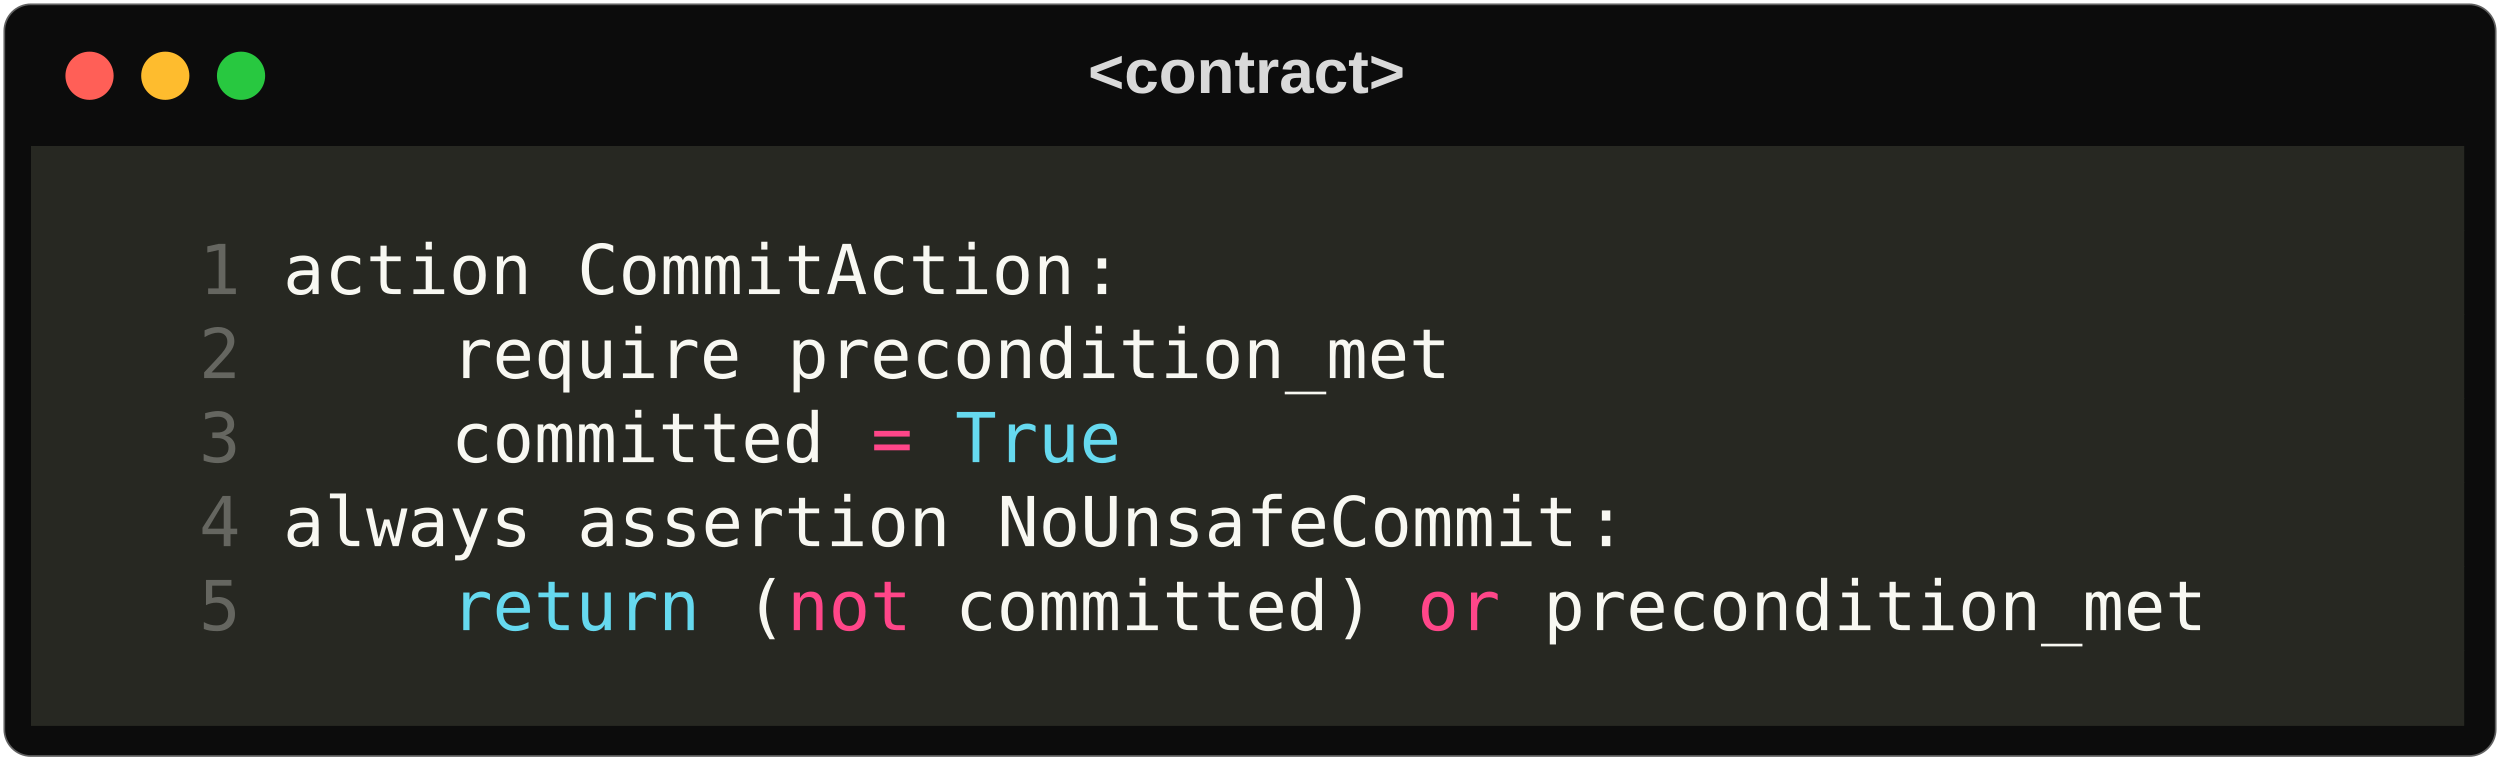
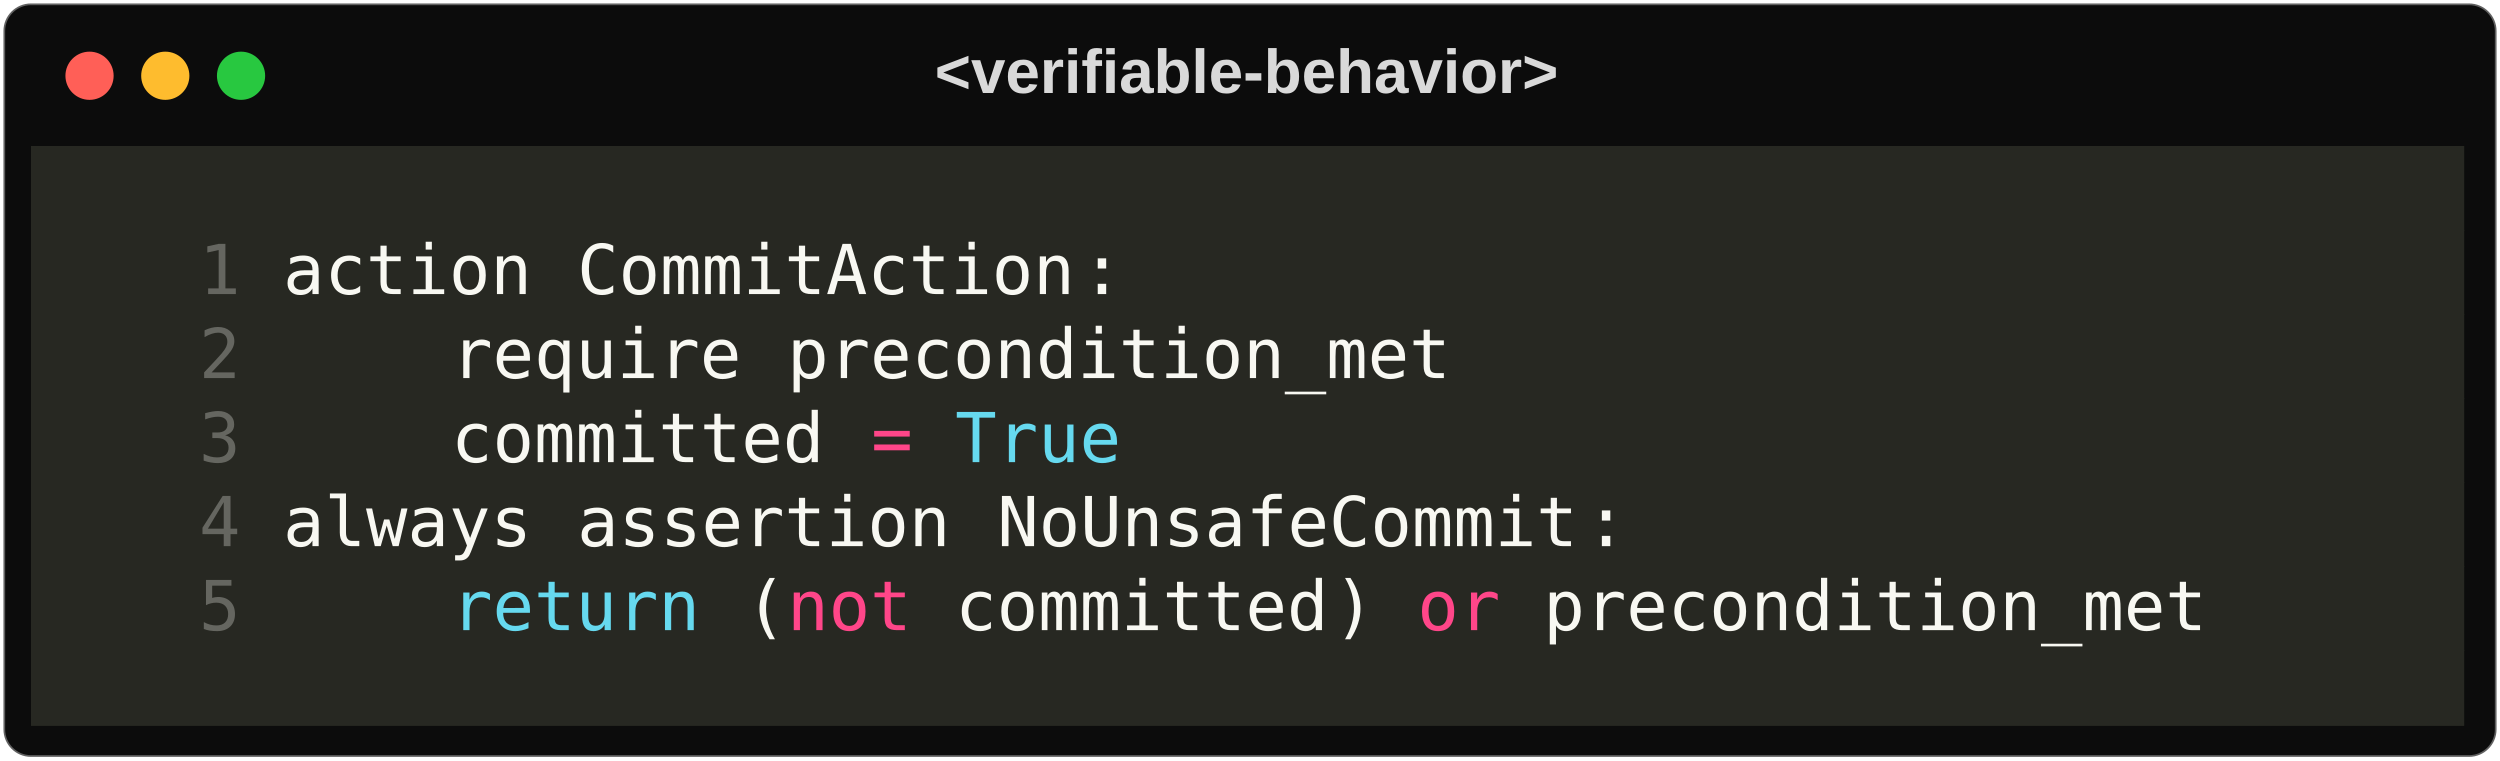
<svg xmlns="http://www.w3.org/2000/svg" class="rich-terminal" viewBox="0 0 726 220.8">
  <style>

    @font-face {
        font-family: "Fira Code";
        src: local("FiraCode-Regular"),
                url("https://cdnjs.cloudflare.com/ajax/libs/firacode/6.2.0/woff2/FiraCode-Regular.woff2") format("woff2"),
                url("https://cdnjs.cloudflare.com/ajax/libs/firacode/6.2.0/woff/FiraCode-Regular.woff") format("woff");
        font-style: normal;
        font-weight: 400;
    }
    @font-face {
        font-family: "Fira Code";
        src: local("FiraCode-Bold"),
                url("https://cdnjs.cloudflare.com/ajax/libs/firacode/6.2.0/woff2/FiraCode-Bold.woff2") format("woff2"),
                url("https://cdnjs.cloudflare.com/ajax/libs/firacode/6.2.0/woff/FiraCode-Bold.woff") format("woff");
        font-style: bold;
        font-weight: 700;
    }

    .contract_intent_fizzbee-matrix {
        font-family: Fira Code, monospace;
        font-size: 20px;
        line-height: 24.4px;
        font-variant-east-asian: full-width;
    }

    .contract_intent_fizzbee-title {
        font-size: 18px;
        font-weight: bold;
        font-family: arial;
    }

    .contract_intent_fizzbee-r1 { fill: #d9d9d9 }
.contract_intent_fizzbee-r2 { fill: #e3e3dd;font-weight: bold }
.contract_intent_fizzbee-r3 { fill: #656660 }
.contract_intent_fizzbee-r4 { fill: #f8f8f2 }
.contract_intent_fizzbee-r5 { fill: #ff4689 }
.contract_intent_fizzbee-r6 { fill: #66d9ef }
    </style>
  <defs>
    <clipPath id="contract_intent_fizzbee-clip-terminal">
      <rect x="0" y="0" width="706.6" height="169.8" />
    </clipPath>
    <clipPath id="contract_intent_fizzbee-line-0">
      <rect x="0" y="1.5" width="707.6" height="24.65" />
    </clipPath>
    <clipPath id="contract_intent_fizzbee-line-1">
      <rect x="0" y="25.9" width="707.6" height="24.65" />
    </clipPath>
    <clipPath id="contract_intent_fizzbee-line-2">
      <rect x="0" y="50.3" width="707.6" height="24.65" />
    </clipPath>
    <clipPath id="contract_intent_fizzbee-line-3">
      <rect x="0" y="74.7" width="707.6" height="24.65" />
    </clipPath>
    <clipPath id="contract_intent_fizzbee-line-4">
      <rect x="0" y="99.1" width="707.6" height="24.65" />
    </clipPath>
    <clipPath id="contract_intent_fizzbee-line-5">
      <rect x="0" y="123.5" width="707.6" height="24.65" />
    </clipPath>
  </defs>
  <rect fill="#0c0c0c" stroke="rgba(255,255,255,0.35)" stroke-width="1" x="1" y="1" width="724" height="218.8" rx="8" />
-   <text class="contract_intent_fizzbee-title" fill="#d9d9d9" text-anchor="middle" x="362" y="27">&lt;contract&gt;</text>
+   <text class="contract_intent_fizzbee-title" fill="#d9d9d9" text-anchor="middle" x="362" y="27">&lt;verifiable-behavior&gt;</text>
  <g transform="translate(26,22)">
    <circle cx="0" cy="0" r="7" fill="#ff5f57" />
    <circle cx="22" cy="0" r="7" fill="#febc2e" />
    <circle cx="44" cy="0" r="7" fill="#28c840" />
  </g>
  <g transform="translate(9, 41)" clip-path="url(#contract_intent_fizzbee-clip-terminal)">
    <rect fill="#272822" x="0" y="1.5" width="707.6" height="24.65" shape-rendering="crispEdges" />
    <rect fill="#272822" x="0" y="25.9" width="24.4" height="24.65" shape-rendering="crispEdges" />
    <rect fill="#272822" x="24.4" y="25.9" width="24.4" height="24.65" shape-rendering="crispEdges" />
    <rect fill="#272822" x="48.8" y="25.9" width="24.4" height="24.65" shape-rendering="crispEdges" />
    <rect fill="#272822" x="73.2" y="25.9" width="73.2" height="24.65" shape-rendering="crispEdges" />
    <rect fill="#272822" x="146.4" y="25.9" width="12.2" height="24.65" shape-rendering="crispEdges" />
    <rect fill="#272822" x="158.6" y="25.9" width="146.4" height="24.65" shape-rendering="crispEdges" />
    <rect fill="#272822" x="305" y="25.9" width="12.2" height="24.65" shape-rendering="crispEdges" />
    <rect fill="#272822" x="317.2" y="25.9" width="366" height="24.65" shape-rendering="crispEdges" />
    <rect fill="#272822" x="683.2" y="25.9" width="24.4" height="24.65" shape-rendering="crispEdges" />
    <rect fill="#272822" x="0" y="50.3" width="24.4" height="24.65" shape-rendering="crispEdges" />
    <rect fill="#272822" x="24.4" y="50.3" width="24.4" height="24.65" shape-rendering="crispEdges" />
    <rect fill="#272822" x="48.8" y="50.3" width="24.4" height="24.65" shape-rendering="crispEdges" />
    <rect fill="#272822" x="73.2" y="50.3" width="48.8" height="24.65" shape-rendering="crispEdges" />
    <rect fill="#272822" x="122" y="50.3" width="85.4" height="24.65" shape-rendering="crispEdges" />
    <rect fill="#272822" x="207.4" y="50.3" width="12.2" height="24.65" shape-rendering="crispEdges" />
    <rect fill="#272822" x="219.6" y="50.3" width="195.2" height="24.65" shape-rendering="crispEdges" />
    <rect fill="#272822" x="414.8" y="50.3" width="268.4" height="24.65" shape-rendering="crispEdges" />
    <rect fill="#272822" x="683.2" y="50.3" width="24.4" height="24.65" shape-rendering="crispEdges" />
    <rect fill="#272822" x="0" y="74.7" width="24.4" height="24.65" shape-rendering="crispEdges" />
    <rect fill="#272822" x="24.4" y="74.7" width="24.4" height="24.65" shape-rendering="crispEdges" />
    <rect fill="#272822" x="48.8" y="74.7" width="24.4" height="24.65" shape-rendering="crispEdges" />
    <rect fill="#272822" x="73.2" y="74.7" width="48.8" height="24.65" shape-rendering="crispEdges" />
    <rect fill="#272822" x="122" y="74.7" width="109.8" height="24.65" shape-rendering="crispEdges" />
    <rect fill="#272822" x="231.8" y="74.7" width="12.2" height="24.65" shape-rendering="crispEdges" />
    <rect fill="#272822" x="244" y="74.7" width="12.2" height="24.65" shape-rendering="crispEdges" />
    <rect fill="#272822" x="256.2" y="74.7" width="12.2" height="24.65" shape-rendering="crispEdges" />
    <rect fill="#272822" x="268.4" y="74.7" width="48.8" height="24.65" shape-rendering="crispEdges" />
    <rect fill="#272822" x="317.2" y="74.7" width="366" height="24.65" shape-rendering="crispEdges" />
    <rect fill="#272822" x="683.2" y="74.7" width="24.4" height="24.65" shape-rendering="crispEdges" />
    <rect fill="#272822" x="0" y="99.1" width="24.4" height="24.65" shape-rendering="crispEdges" />
    <rect fill="#272822" x="24.4" y="99.1" width="24.4" height="24.65" shape-rendering="crispEdges" />
    <rect fill="#272822" x="48.8" y="99.1" width="24.4" height="24.65" shape-rendering="crispEdges" />
    <rect fill="#272822" x="73.2" y="99.1" width="73.2" height="24.65" shape-rendering="crispEdges" />
    <rect fill="#272822" x="146.4" y="99.1" width="12.2" height="24.65" shape-rendering="crispEdges" />
    <rect fill="#272822" x="158.6" y="99.1" width="109.8" height="24.65" shape-rendering="crispEdges" />
    <rect fill="#272822" x="268.4" y="99.1" width="12.2" height="24.65" shape-rendering="crispEdges" />
    <rect fill="#272822" x="280.6" y="99.1" width="170.8" height="24.65" shape-rendering="crispEdges" />
    <rect fill="#272822" x="451.4" y="99.1" width="12.2" height="24.65" shape-rendering="crispEdges" />
    <rect fill="#272822" x="463.6" y="99.1" width="219.6" height="24.65" shape-rendering="crispEdges" />
    <rect fill="#272822" x="683.2" y="99.1" width="24.4" height="24.65" shape-rendering="crispEdges" />
    <rect fill="#272822" x="0" y="123.5" width="24.4" height="24.65" shape-rendering="crispEdges" />
    <rect fill="#272822" x="24.4" y="123.5" width="24.4" height="24.65" shape-rendering="crispEdges" />
    <rect fill="#272822" x="48.8" y="123.5" width="24.4" height="24.65" shape-rendering="crispEdges" />
    <rect fill="#272822" x="73.2" y="123.5" width="48.8" height="24.65" shape-rendering="crispEdges" />
    <rect fill="#272822" x="122" y="123.5" width="73.2" height="24.65" shape-rendering="crispEdges" />
    <rect fill="#272822" x="195.2" y="123.5" width="12.2" height="24.65" shape-rendering="crispEdges" />
    <rect fill="#272822" x="207.4" y="123.5" width="12.2" height="24.65" shape-rendering="crispEdges" />
    <rect fill="#272822" x="219.6" y="123.5" width="36.6" height="24.65" shape-rendering="crispEdges" />
    <rect fill="#272822" x="256.2" y="123.5" width="12.2" height="24.65" shape-rendering="crispEdges" />
    <rect fill="#272822" x="268.4" y="123.5" width="109.8" height="24.65" shape-rendering="crispEdges" />
    <rect fill="#272822" x="378.2" y="123.5" width="12.2" height="24.65" shape-rendering="crispEdges" />
    <rect fill="#272822" x="390.4" y="123.5" width="12.2" height="24.65" shape-rendering="crispEdges" />
    <rect fill="#272822" x="402.6" y="123.5" width="24.4" height="24.65" shape-rendering="crispEdges" />
    <rect fill="#272822" x="427" y="123.5" width="12.2" height="24.65" shape-rendering="crispEdges" />
    <rect fill="#272822" x="439.2" y="123.5" width="195.2" height="24.65" shape-rendering="crispEdges" />
    <rect fill="#272822" x="634.4" y="123.5" width="48.8" height="24.65" shape-rendering="crispEdges" />
    <rect fill="#272822" x="683.2" y="123.5" width="24.4" height="24.65" shape-rendering="crispEdges" />
    <rect fill="#272822" x="0" y="147.9" width="707.6" height="24.65" shape-rendering="crispEdges" />
    <g class="contract_intent_fizzbee-matrix">
      <text class="contract_intent_fizzbee-r1" x="707.6" y="20" textLength="12.2" clip-path="url(#contract_intent_fizzbee-line-0)">
</text>
      <text class="contract_intent_fizzbee-r3" x="48.8" y="44.4" textLength="24.4" clip-path="url(#contract_intent_fizzbee-line-1)">1 </text>
      <text class="contract_intent_fizzbee-r4" x="73.2" y="44.4" textLength="73.2" clip-path="url(#contract_intent_fizzbee-line-1)">action</text>
      <text class="contract_intent_fizzbee-r4" x="158.6" y="44.4" textLength="146.4" clip-path="url(#contract_intent_fizzbee-line-1)">CommitAction</text>
      <text class="contract_intent_fizzbee-r4" x="305" y="44.4" textLength="12.2" clip-path="url(#contract_intent_fizzbee-line-1)">:</text>
      <text class="contract_intent_fizzbee-r1" x="707.6" y="44.4" textLength="12.2" clip-path="url(#contract_intent_fizzbee-line-1)">
</text>
      <text class="contract_intent_fizzbee-r3" x="48.8" y="68.8" textLength="24.4" clip-path="url(#contract_intent_fizzbee-line-2)">2 </text>
      <text class="contract_intent_fizzbee-r4" x="122" y="68.8" textLength="85.4" clip-path="url(#contract_intent_fizzbee-line-2)">require</text>
      <text class="contract_intent_fizzbee-r4" x="219.6" y="68.8" textLength="195.2" clip-path="url(#contract_intent_fizzbee-line-2)">precondition_met</text>
      <text class="contract_intent_fizzbee-r1" x="707.6" y="68.8" textLength="12.2" clip-path="url(#contract_intent_fizzbee-line-2)">
</text>
      <text class="contract_intent_fizzbee-r3" x="48.8" y="93.2" textLength="24.4" clip-path="url(#contract_intent_fizzbee-line-3)">3 </text>
      <text class="contract_intent_fizzbee-r4" x="122" y="93.2" textLength="109.8" clip-path="url(#contract_intent_fizzbee-line-3)">committed</text>
      <text class="contract_intent_fizzbee-r5" x="244" y="93.2" textLength="12.2" clip-path="url(#contract_intent_fizzbee-line-3)">=</text>
      <text class="contract_intent_fizzbee-r6" x="268.4" y="93.2" textLength="48.8" clip-path="url(#contract_intent_fizzbee-line-3)">True</text>
      <text class="contract_intent_fizzbee-r1" x="707.6" y="93.2" textLength="12.2" clip-path="url(#contract_intent_fizzbee-line-3)">
</text>
      <text class="contract_intent_fizzbee-r3" x="48.8" y="117.6" textLength="24.4" clip-path="url(#contract_intent_fizzbee-line-4)">4 </text>
      <text class="contract_intent_fizzbee-r4" x="73.2" y="117.6" textLength="73.2" clip-path="url(#contract_intent_fizzbee-line-4)">always</text>
      <text class="contract_intent_fizzbee-r4" x="158.6" y="117.6" textLength="109.8" clip-path="url(#contract_intent_fizzbee-line-4)">assertion</text>
      <text class="contract_intent_fizzbee-r4" x="280.6" y="117.6" textLength="170.8" clip-path="url(#contract_intent_fizzbee-line-4)">NoUnsafeCommit</text>
      <text class="contract_intent_fizzbee-r4" x="451.4" y="117.6" textLength="12.2" clip-path="url(#contract_intent_fizzbee-line-4)">:</text>
      <text class="contract_intent_fizzbee-r1" x="707.6" y="117.6" textLength="12.2" clip-path="url(#contract_intent_fizzbee-line-4)">
</text>
      <text class="contract_intent_fizzbee-r3" x="48.8" y="142" textLength="24.4" clip-path="url(#contract_intent_fizzbee-line-5)">5 </text>
      <text class="contract_intent_fizzbee-r6" x="122" y="142" textLength="73.2" clip-path="url(#contract_intent_fizzbee-line-5)">return</text>
      <text class="contract_intent_fizzbee-r4" x="207.4" y="142" textLength="12.2" clip-path="url(#contract_intent_fizzbee-line-5)">(</text>
      <text class="contract_intent_fizzbee-r5" x="219.6" y="142" textLength="36.6" clip-path="url(#contract_intent_fizzbee-line-5)">not</text>
      <text class="contract_intent_fizzbee-r4" x="268.4" y="142" textLength="109.8" clip-path="url(#contract_intent_fizzbee-line-5)">committed</text>
      <text class="contract_intent_fizzbee-r4" x="378.2" y="142" textLength="12.2" clip-path="url(#contract_intent_fizzbee-line-5)">)</text>
      <text class="contract_intent_fizzbee-r5" x="402.6" y="142" textLength="24.4" clip-path="url(#contract_intent_fizzbee-line-5)">or</text>
      <text class="contract_intent_fizzbee-r4" x="439.2" y="142" textLength="195.2" clip-path="url(#contract_intent_fizzbee-line-5)">precondition_met</text>
      <text class="contract_intent_fizzbee-r1" x="707.6" y="142" textLength="12.2" clip-path="url(#contract_intent_fizzbee-line-5)">
</text>
      <text class="contract_intent_fizzbee-r1" x="707.6" y="166.4" textLength="12.2" clip-path="url(#contract_intent_fizzbee-line-6)">
</text>
    </g>
  </g>
</svg>
